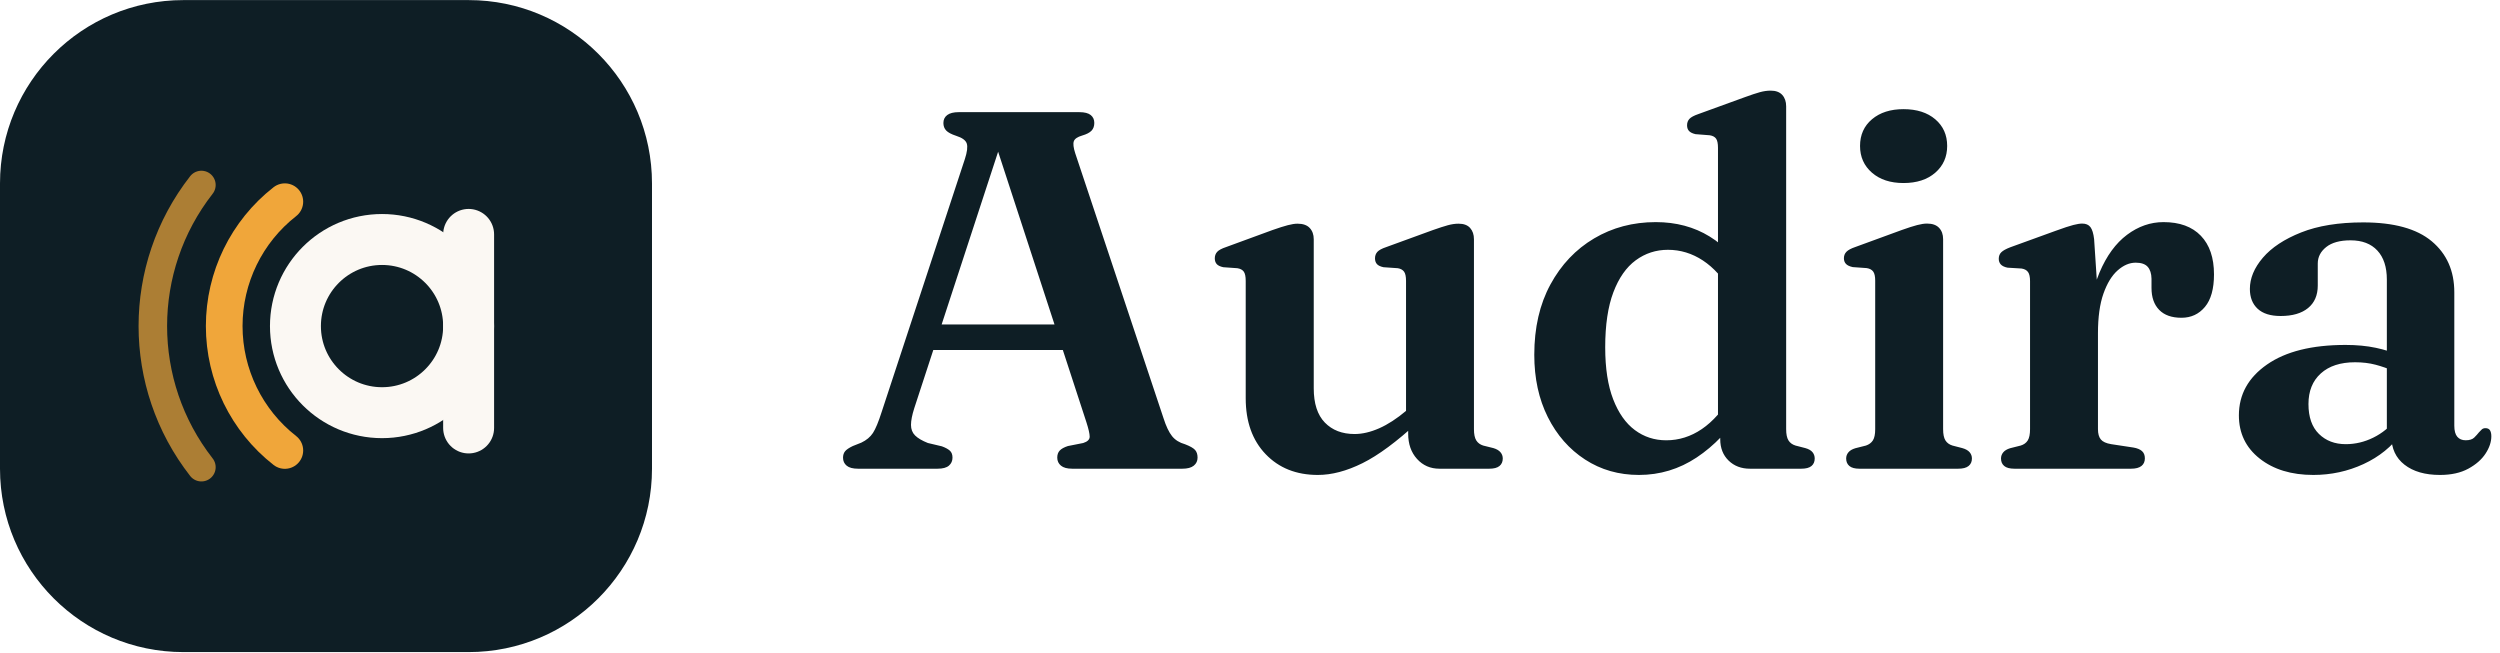
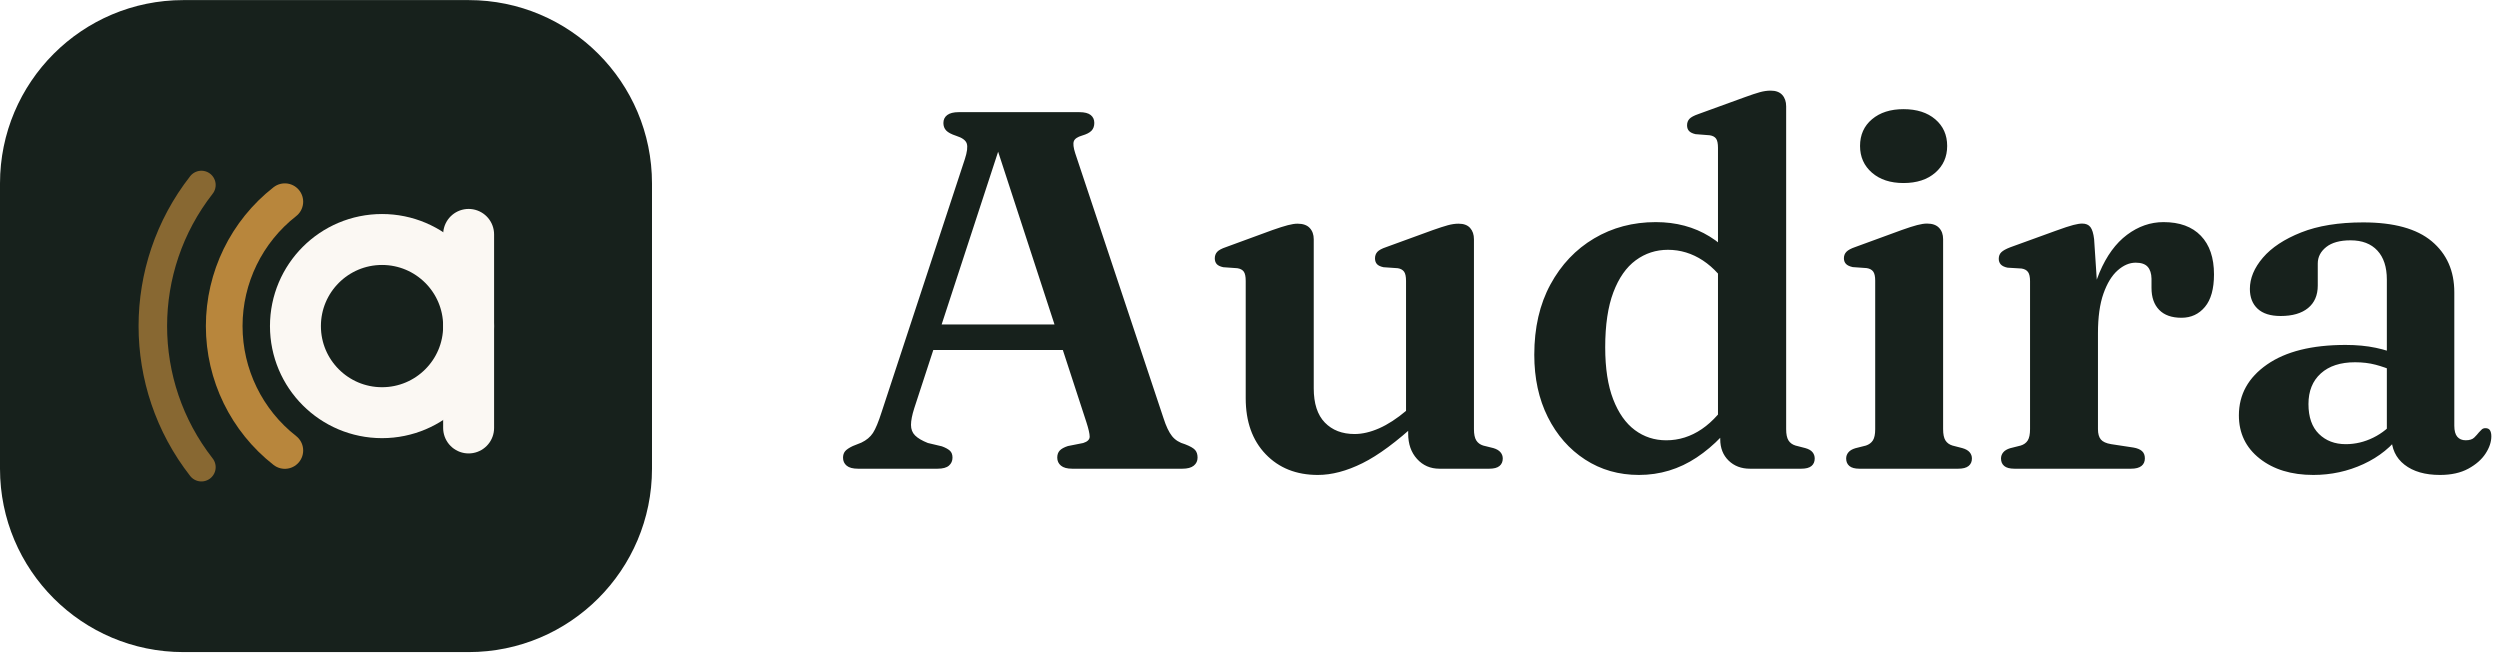
<svg xmlns="http://www.w3.org/2000/svg" viewBox="0 0 245.4 64" width="184" height="48" role="img" aria-label="Audira">
-   <rect width="64" height="64" rx="18" fill="#0E1E25" />
+   <rect width="64" height="64" rx="18" fill="#17211C" />
  <circle cx="37.5" cy="32" r="8.5" fill="none" stroke="#FBF8F3" stroke-width="5" />
  <path d="M46.0 23V42" fill="none" stroke="#FBF8F3" stroke-width="5" stroke-linecap="round" />
-   <path d="M27.96 44.21A15.5 15.5 0 0 1 27.96 19.79" fill="none" stroke="#F0A63A" stroke-width="3.6" stroke-linecap="round" />
-   <path d="M19.77 45.85A22.5 22.5 0 0 1 19.77 18.15" fill="none" stroke="#F0A63A" stroke-width="2.8" stroke-linecap="round" opacity=".7" />
-   <g transform="translate(82 46) scale(.5)" fill="#0E1E25">
+   <path d="M27.96 44.21A15.5 15.5 0 0 1 27.96 19.79" fill="none" stroke="#B8863C" stroke-width="3.6" stroke-linecap="round" />
+   <path d="M19.77 45.85A22.5 22.5 0 0 1 19.77 18.15" fill="none" stroke="#B8863C" stroke-width="2.8" stroke-linecap="round" opacity=".7" />
+   <g transform="translate(82 46) scale(.5)" fill="#17211C">
    <path d="M17.42 -28.314H46.998L47.224 -23.308H17.034ZM22.994 -2.178Q22.994 -1.206 22.291 -0.603Q21.588 0.0 20.054 0.0H4.444Q2.938 0.0 2.221 -0.592Q1.504 -1.184 1.504 -2.156Q1.504 -2.926 1.905 -3.423Q2.306 -3.92 3.418 -4.45L5.106 -5.122Q6.602 -5.836 7.376 -7.017Q8.15 -8.198 9.096 -11.166L25.422 -60.79Q26.102 -62.882 25.797 -63.836Q25.492 -64.79 23.714 -65.354Q22.314 -65.812 21.761 -66.39Q21.208 -66.968 21.208 -67.866Q21.208 -68.866 21.961 -69.433Q22.714 -70.0 24.226 -70.0H47.888Q49.422 -70.0 50.128 -69.433Q50.834 -68.866 50.834 -67.888Q50.834 -66.934 50.286 -66.359Q49.738 -65.784 48.456 -65.41Q47.074 -65.008 46.816 -64.294Q46.558 -63.58 47.082 -61.952L64.414 -9.938Q65.178 -7.54 66.094 -6.397Q67.01 -5.254 68.646 -4.802Q70.132 -4.232 70.619 -3.682Q71.106 -3.132 71.106 -2.178Q71.106 -1.206 70.367 -0.603Q69.628 0.0 68.116 0.0H46.506Q45.01 0.0 44.285 -0.603Q43.56 -1.206 43.56 -2.178Q43.56 -3.054 44.053 -3.573Q44.546 -4.092 45.648 -4.45L48.656 -5.046Q49.934 -5.448 49.924 -6.305Q49.914 -7.162 49.28 -9.132L31.29 -64.264L32.928 -65.22L15.492 -11.888Q14.846 -9.866 14.846 -8.599Q14.846 -7.332 15.645 -6.532Q16.444 -5.732 18.154 -5.05L20.912 -4.394Q21.952 -4.014 22.473 -3.545Q22.994 -3.076 22.994 -2.178Z M112.452 -6.898V-9.552L112.032 -9.75V-36.872Q112.032 -38.164 111.64 -38.693Q111.248 -39.222 110.426 -39.362L107.604 -39.558Q106.686 -39.754 106.313 -40.181Q105.94 -40.608 105.94 -41.3Q105.94 -42.054 106.4 -42.567Q106.86 -43.08 108.148 -43.51L117.298 -46.848Q119.116 -47.49 120.234 -47.797Q121.352 -48.104 122.346 -48.104Q123.864 -48.104 124.615 -47.261Q125.366 -46.418 125.366 -45.046V-7.77Q125.366 -6.282 125.82 -5.556Q126.274 -4.83 127.178 -4.546L129.186 -4.046Q130.11 -3.772 130.566 -3.242Q131.022 -2.712 131.022 -2.004Q131.022 -1.066 130.378 -0.533Q129.734 0.0 128.378 0.0H118.59Q115.926 0.0 114.189 -1.919Q112.452 -3.838 112.452 -6.898ZM80.558 -13.84V-36.872Q80.558 -38.164 80.177 -38.693Q79.796 -39.222 78.924 -39.362L76.152 -39.558Q75.234 -39.754 74.861 -40.181Q74.488 -40.608 74.488 -41.3Q74.488 -42.054 74.948 -42.567Q75.408 -43.08 76.696 -43.51L85.796 -46.848Q87.698 -47.518 88.827 -47.811Q89.956 -48.104 90.732 -48.104Q92.334 -48.104 93.124 -47.261Q93.914 -46.418 93.914 -45.046V-15.778Q93.914 -11.308 96.093 -9.059Q98.272 -6.81 101.934 -6.81Q104.2 -6.81 106.756 -7.933Q109.312 -9.056 112.098 -11.406L114.134 -13.176L116.358 -10.884L114.352 -9.132Q108.144 -3.4 103.483 -1.088Q98.822 1.224 94.72 1.224Q88.384 1.224 84.471 -2.857Q80.558 -6.938 80.558 -13.84Z M173.716 -8.332 173.274 -8.58V-62.992Q173.274 -64.262 172.907 -64.791Q172.54 -65.32 171.668 -65.46L168.868 -65.678Q168 -65.874 167.602 -66.29Q167.204 -66.706 167.204 -67.42Q167.204 -68.174 167.664 -68.676Q168.124 -69.178 169.44 -69.63L178.562 -72.946Q180.38 -73.61 181.487 -73.917Q182.594 -74.224 183.61 -74.224Q185.128 -74.224 185.893 -73.381Q186.658 -72.538 186.658 -71.144V-7.77Q186.658 -6.282 187.112 -5.556Q187.566 -4.83 188.492 -4.546L190.428 -4.046Q191.402 -3.772 191.833 -3.242Q192.264 -2.712 192.264 -2.004Q192.264 -1.066 191.631 -0.533Q190.998 0.0 189.62 0.0H179.552Q177.0 0.0 175.358 -1.597Q173.716 -3.194 173.716 -5.806ZM137.21 -22.362Q137.21 -30.336 140.381 -36.172Q143.552 -42.008 148.953 -45.21Q154.354 -48.412 161.06 -48.412Q167.044 -48.412 171.637 -45.587Q176.23 -42.762 179.194 -37.43L175.934 -34.644Q173.486 -38.796 170.306 -40.886Q167.126 -42.976 163.45 -42.976Q159.934 -42.976 157.136 -40.924Q154.338 -38.872 152.736 -34.638Q151.134 -30.404 151.134 -23.83Q151.134 -17.674 152.698 -13.63Q154.262 -9.586 156.958 -7.582Q159.654 -5.578 163.114 -5.578Q166.86 -5.578 170.1 -7.78Q173.34 -9.982 176.072 -14.506L178.158 -11.684Q174.244 -5.626 169.084 -2.201Q163.924 1.224 157.762 1.224Q151.834 1.224 147.178 -1.804Q142.522 -4.832 139.866 -10.138Q137.21 -15.444 137.21 -22.362Z M217.472 -45.068V-7.77Q217.472 -6.282 217.926 -5.556Q218.38 -4.83 219.306 -4.546L221.242 -4.046Q222.216 -3.772 222.672 -3.242Q223.128 -2.712 223.128 -2.004Q223.128 -1.066 222.47 -0.533Q221.812 0.0 220.434 0.0H201.038Q199.704 0.0 199.071 -0.533Q198.438 -1.066 198.438 -2.004Q198.438 -2.69 198.883 -3.22Q199.328 -3.75 200.252 -4.024L202.326 -4.546Q203.23 -4.852 203.684 -5.556Q204.138 -6.26 204.138 -7.748V-36.944Q204.138 -38.164 203.746 -38.704Q203.354 -39.244 202.482 -39.384L199.732 -39.58Q198.814 -39.776 198.405 -40.203Q197.996 -40.63 197.996 -41.322Q197.996 -42.076 198.492 -42.589Q198.988 -43.102 200.254 -43.532L209.376 -46.87Q211.256 -47.54 212.385 -47.833Q213.514 -48.126 214.312 -48.126Q215.892 -48.126 216.682 -47.283Q217.472 -46.44 217.472 -45.068ZM209.694 -56.084Q205.838 -56.084 203.501 -58.115Q201.164 -60.146 201.164 -63.364Q201.164 -66.626 203.512 -68.607Q205.86 -70.588 209.694 -70.588Q213.6 -70.588 215.934 -68.596Q218.268 -66.604 218.268 -63.364Q218.268 -60.146 215.934 -58.115Q213.6 -56.084 209.694 -56.084Z M246.104 -26.398Q246.104 -33.624 248.181 -38.53Q250.258 -43.436 253.58 -45.924Q256.902 -48.412 260.742 -48.412Q265.492 -48.412 268.072 -45.732Q270.652 -43.052 270.652 -38.154Q270.652 -33.898 268.874 -31.766Q267.096 -29.634 264.26 -29.634Q261.396 -29.634 259.89 -31.182Q258.384 -32.73 258.384 -35.48V-37.294Q258.356 -38.83 257.633 -39.64Q256.91 -40.45 255.282 -40.45Q253.446 -40.45 251.736 -38.934Q250.026 -37.418 248.949 -34.376Q247.872 -31.334 247.872 -26.598ZM247.116 -45.068 247.872 -33.61V-7.77Q247.872 -6.422 248.438 -5.741Q249.004 -5.06 250.468 -4.82L254.824 -4.158Q255.944 -3.968 256.512 -3.463Q257.08 -2.958 257.08 -2.032Q257.08 -1.066 256.405 -0.533Q255.73 0.0 254.358 0.0H231.488Q230.104 0.0 229.471 -0.533Q228.838 -1.066 228.838 -2.004Q228.838 -2.69 229.283 -3.22Q229.728 -3.75 230.63 -4.024L232.704 -4.546Q233.63 -4.83 234.084 -5.545Q234.538 -6.26 234.538 -7.77V-36.832Q234.538 -38.052 234.146 -38.606Q233.754 -39.16 232.882 -39.3L230.11 -39.468Q229.192 -39.664 228.794 -40.105Q228.396 -40.546 228.396 -41.21Q228.396 -42.014 228.906 -42.505Q229.416 -42.996 230.654 -43.47L239.558 -46.702Q241.936 -47.568 243.029 -47.847Q244.122 -48.126 244.774 -48.126Q245.866 -48.126 246.393 -47.434Q246.92 -46.742 247.116 -45.068Z M305.482 -6.338V-7.356L304.586 -7.576V-37.138Q304.586 -40.82 302.725 -42.828Q300.864 -44.836 297.464 -44.836Q294.338 -44.836 292.681 -43.518Q291.024 -42.2 291.024 -40.286V-35.958Q291.024 -33.106 289.12 -31.543Q287.216 -29.98 283.736 -29.98Q280.754 -29.98 279.225 -31.396Q277.696 -32.812 277.696 -35.294Q277.696 -38.44 280.253 -41.429Q282.81 -44.418 287.765 -46.387Q292.72 -48.356 299.95 -48.356Q308.982 -48.356 313.406 -44.646Q317.83 -40.936 317.83 -34.632V-8.444Q317.83 -6.96 318.415 -6.272Q319 -5.584 320.066 -5.584Q321.202 -5.584 321.738 -6.111Q322.274 -6.638 322.68 -7.154Q322.964 -7.482 323.237 -7.721Q323.51 -7.96 323.944 -7.96Q324.574 -7.96 324.836 -7.536Q325.098 -7.112 325.098 -6.36Q325.098 -4.71 323.963 -2.97Q322.828 -1.23 320.577 -0.003Q318.326 1.224 315.012 1.224Q310.628 1.224 308.055 -0.785Q305.482 -2.794 305.482 -6.338ZM275.538 -10.474Q275.538 -16.614 281.064 -20.457Q286.59 -24.3 296.47 -24.3Q299.772 -24.3 302.431 -23.735Q305.09 -23.17 307.062 -22.244L306 -19.138Q304.202 -19.936 302.364 -20.417Q300.526 -20.898 298.348 -20.898Q294.05 -20.898 291.624 -18.709Q289.198 -16.52 289.198 -12.694Q289.198 -8.85 291.247 -6.834Q293.296 -4.818 296.52 -4.818Q299.334 -4.818 301.94 -6.109Q304.546 -7.4 306.362 -9.708L307.452 -6.952Q304.634 -3.05 300.007 -0.913Q295.38 1.224 290.158 1.224Q283.692 1.224 279.615 -1.995Q275.538 -5.214 275.538 -10.474Z" />
  </g>
</svg>
